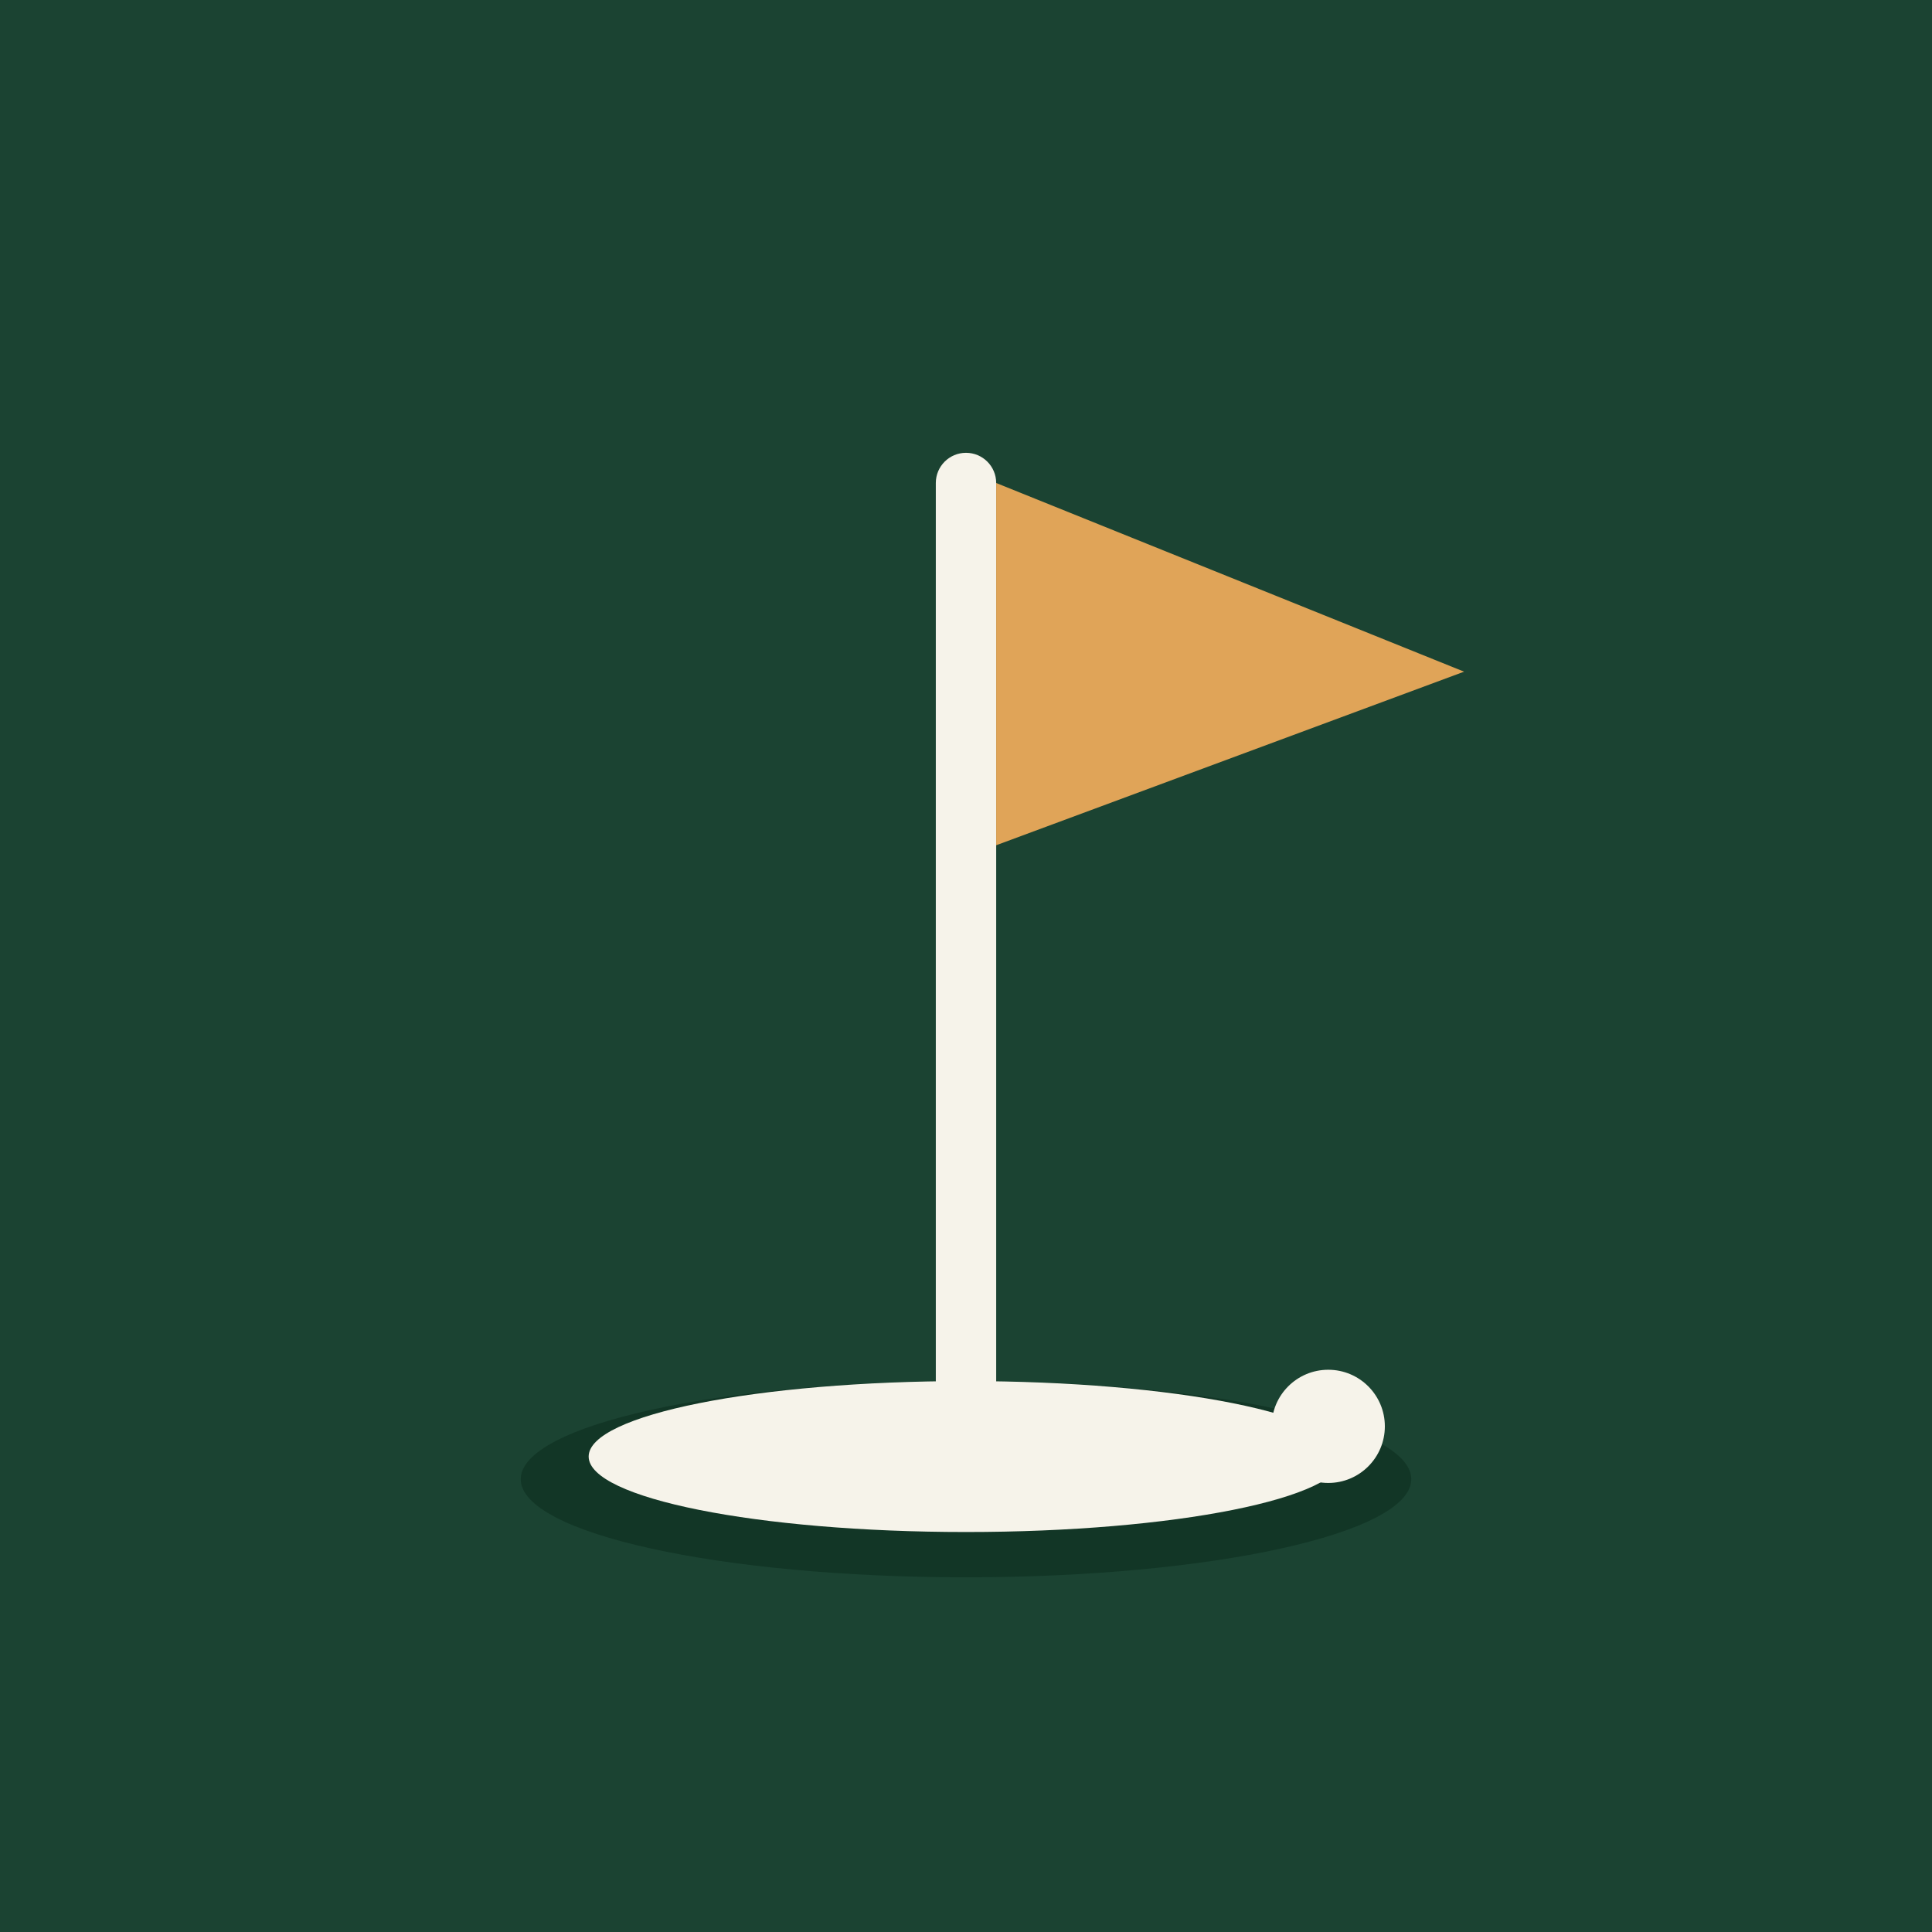
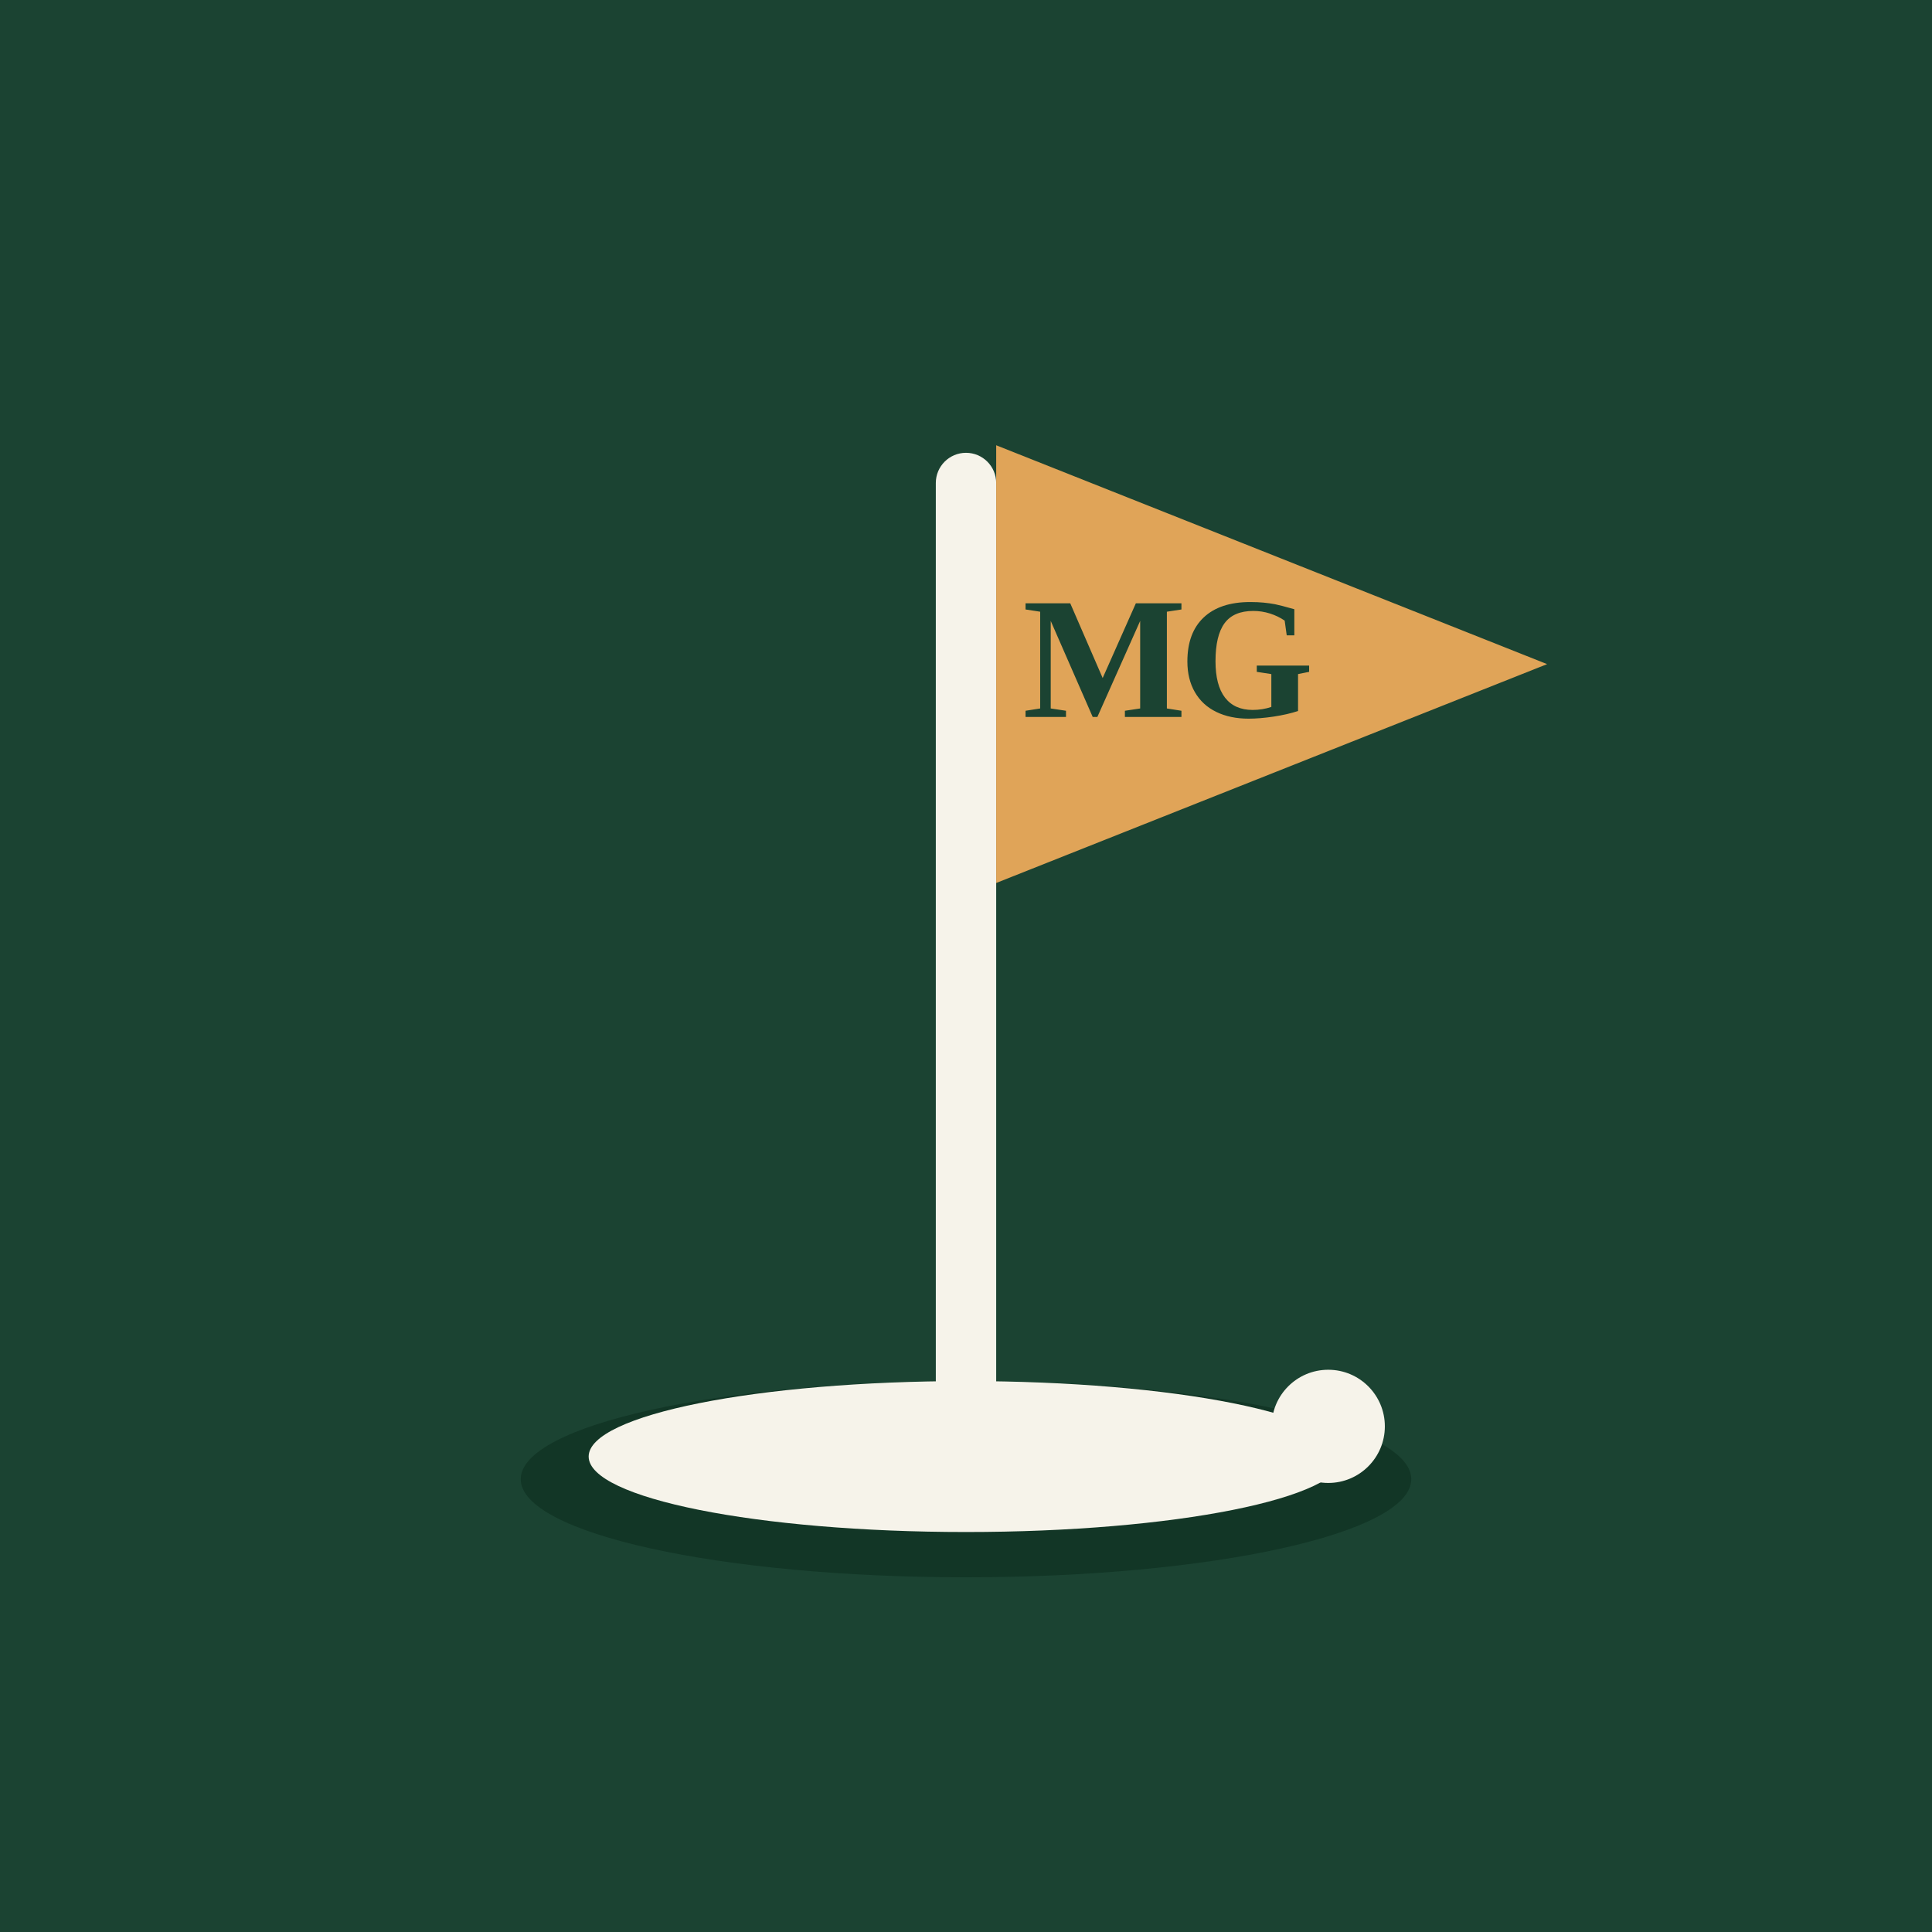
<svg xmlns="http://www.w3.org/2000/svg" width="512" height="512" viewBox="0 0 512 512">
+   <defs>
+     <clipPath id="pennant-clip">
+       <path d="M264 118 L410 176 L264 234 Z" />
+     </clipPath>
+   </defs>
  <rect width="512" height="512" fill="#1b4332" />
  <ellipse cx="256" cy="392" rx="118" ry="26" fill="#123626" />
  <ellipse cx="256" cy="386" rx="100" ry="20" fill="#f6f3ea" />
  <circle cx="352" cy="378" r="15" fill="#f6f3ea" />
  <rect x="248" y="120" width="16" height="266" rx="8" fill="#f6f3ea" />
-   <path d="M264 128 L388 178 L264 224 Z" fill="#e0a458" />
+   <path d="M264 118 L410 176 L264 234 Z" fill="#e0a458" />
+   <text x="271" y="190" font-family="Georgia, 'Times New Roman', serif" font-weight="700" font-size="46" fill="#1b4332" letter-spacing="-2" clip-path="url(#pennant-clip)">MG</text>
</svg>
